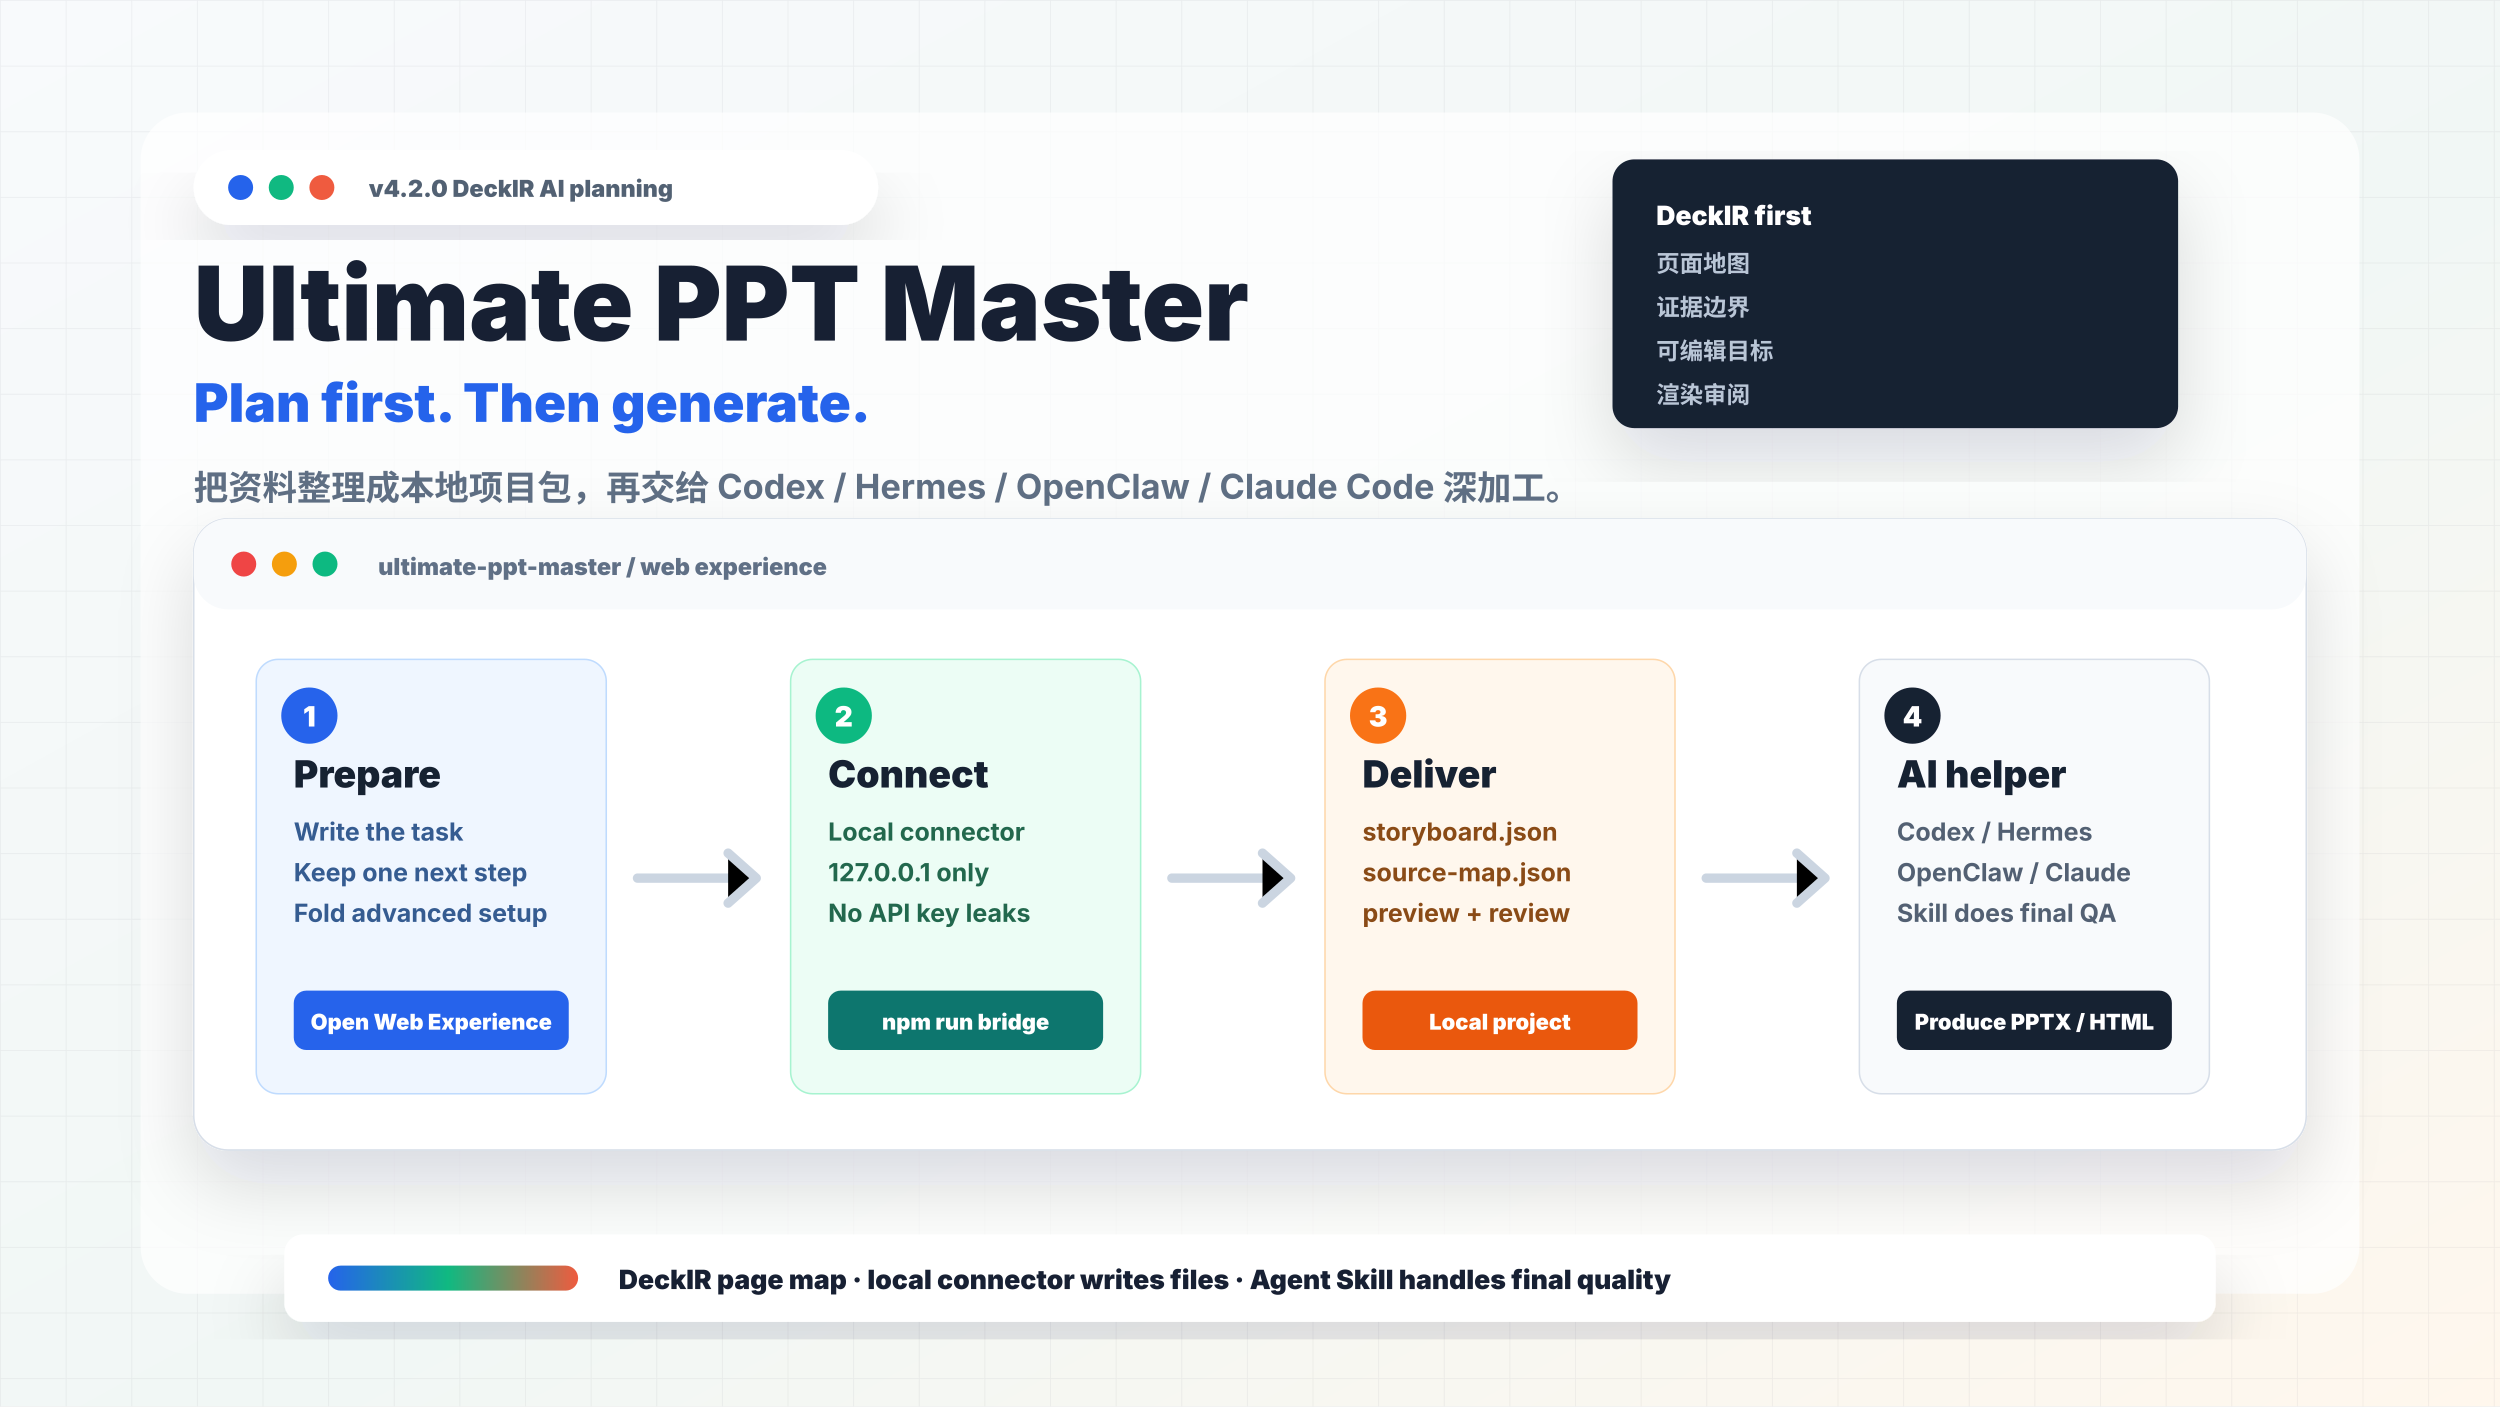
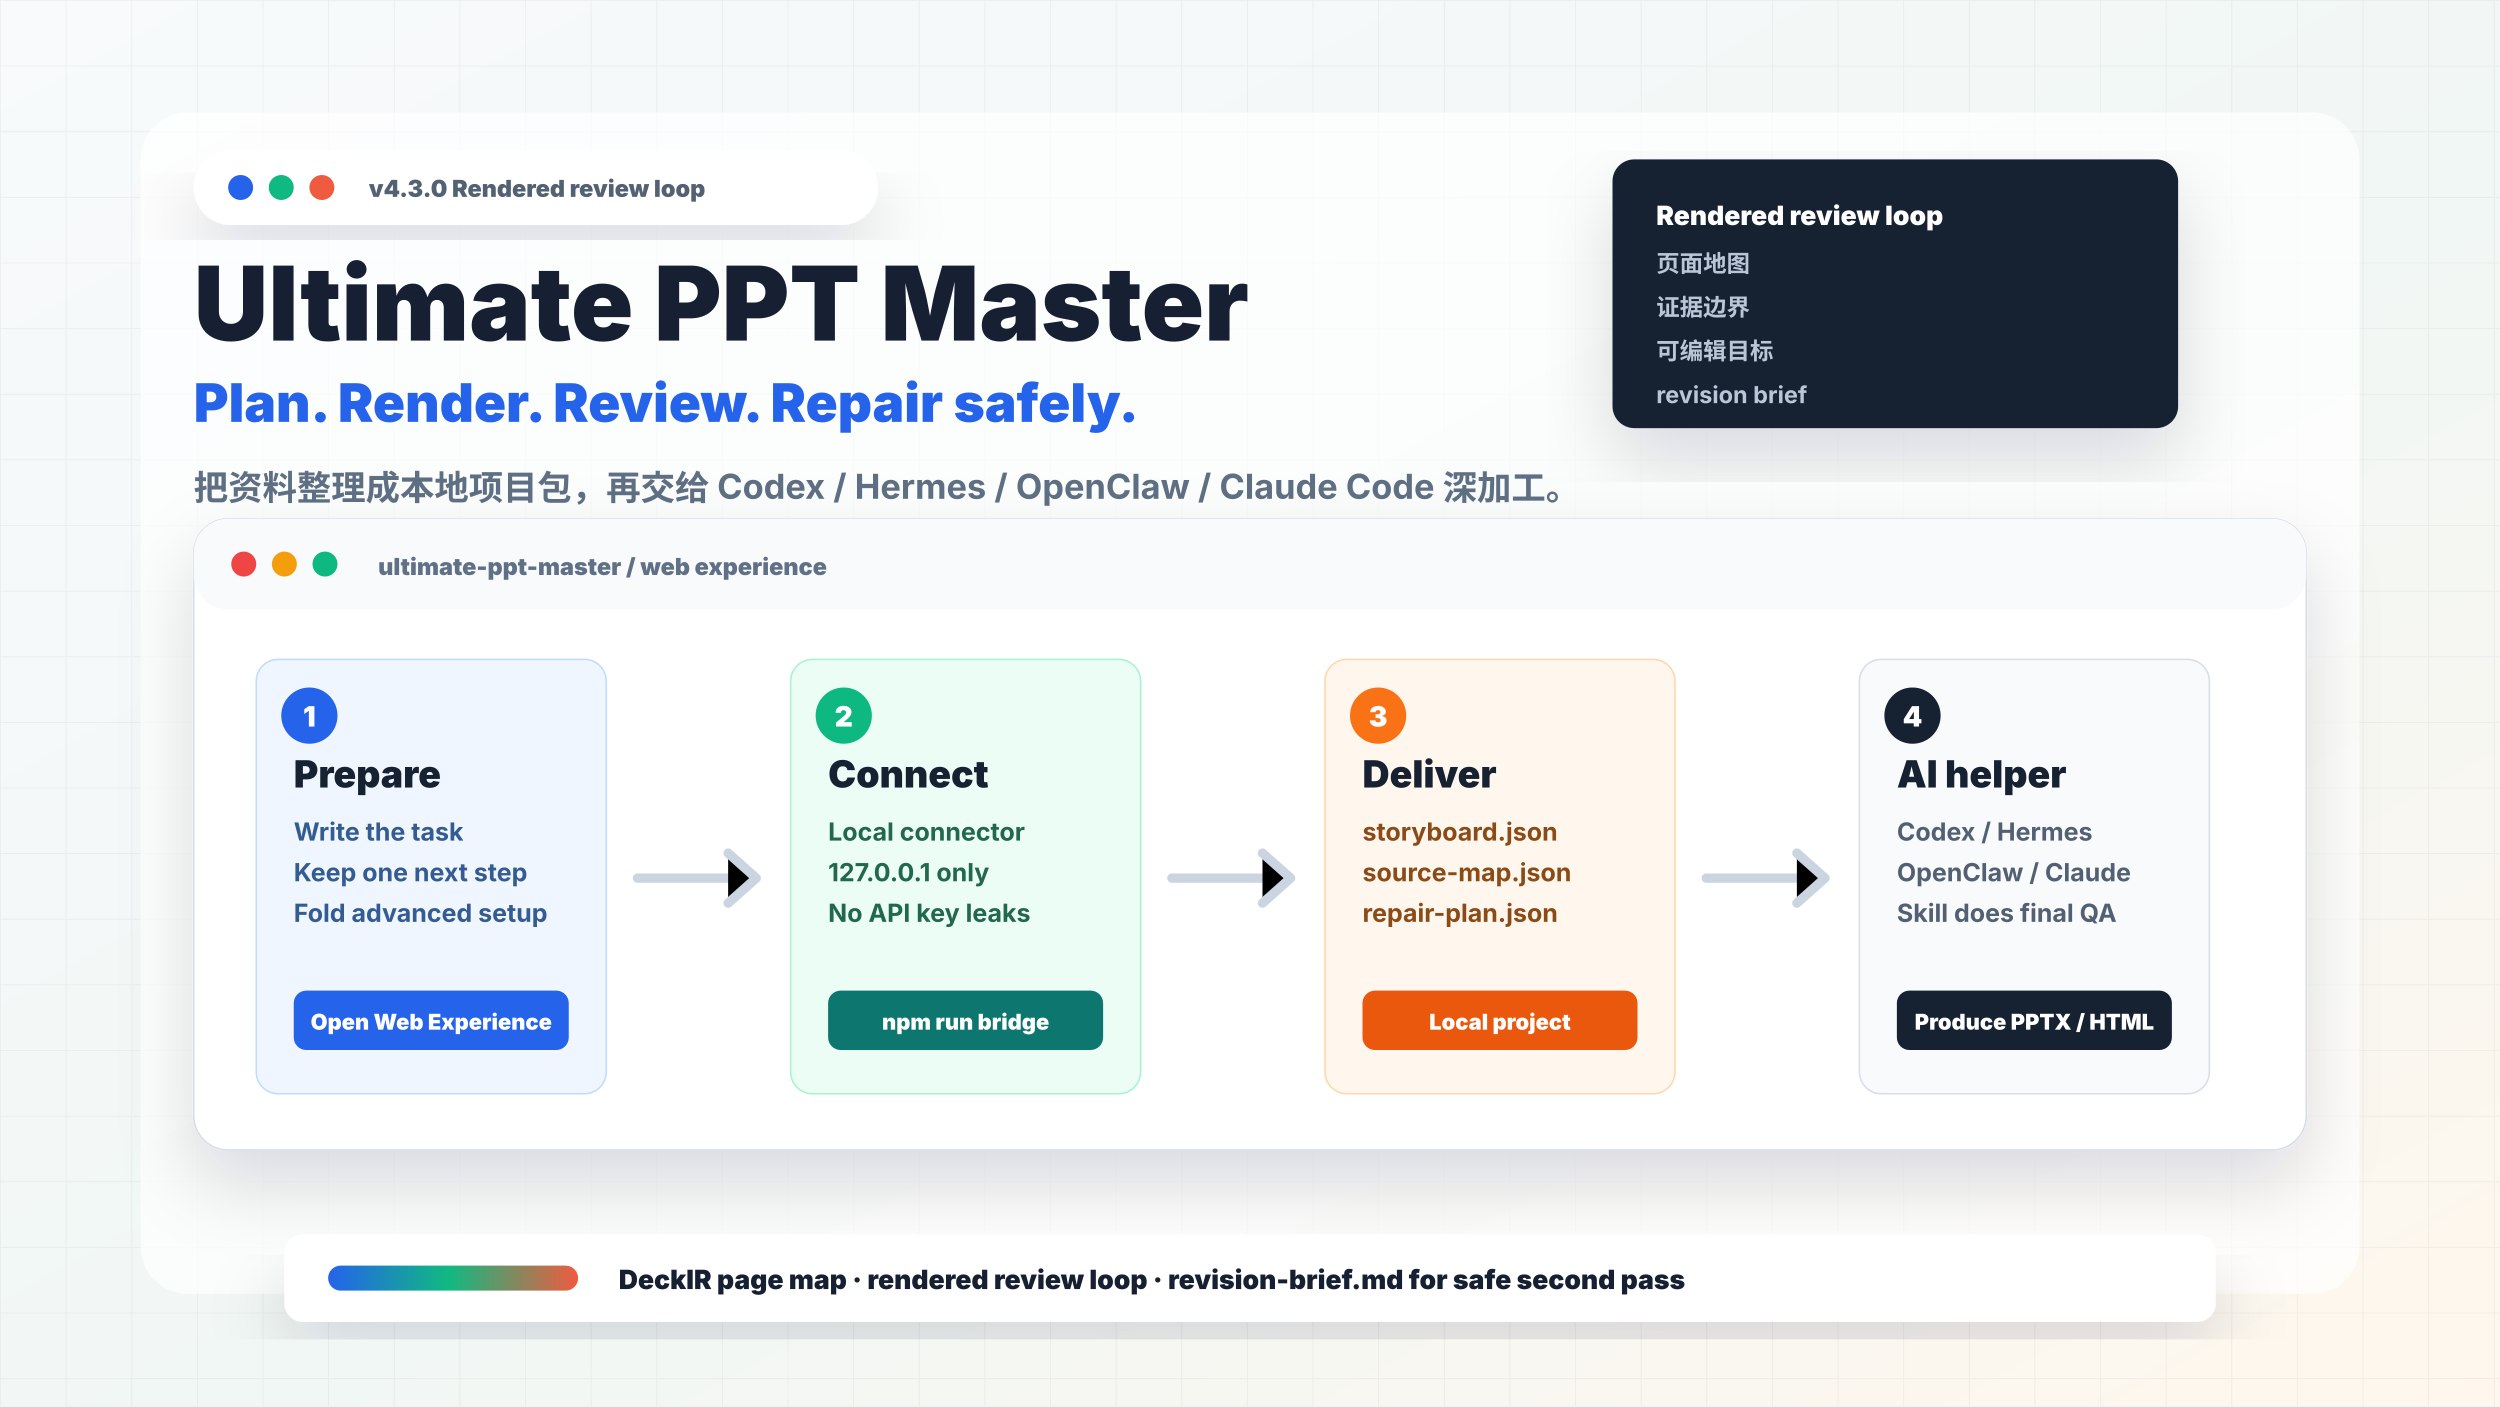
<svg xmlns="http://www.w3.org/2000/svg" viewBox="0 0 1600 900" role="img" aria-labelledby="title desc">
  <defs>
    <linearGradient id="bg" x1="0" y1="0" x2="1" y2="1">
      <stop offset="0" stop-color="#F8FAFC" />
      <stop offset="0.56" stop-color="#F1F7F5" />
      <stop offset="1" stop-color="#FFF7ED" />
    </linearGradient>
    <linearGradient id="brand" x1="0" y1="0" x2="1" y2="0">
      <stop offset="0" stop-color="#2563EB" />
      <stop offset="0.48" stop-color="#10B981" />
      <stop offset="1" stop-color="#EF5B3F" />
    </linearGradient>
    <filter id="softShadow" x="-12%" y="-16%" width="124%" height="136%" color-interpolation-filters="sRGB">
      <feDropShadow dx="0" dy="22" stdDeviation="24" flood-color="#172033" flood-opacity="0.14" />
    </filter>
    <pattern id="grid" width="42" height="42" patternUnits="userSpaceOnUse">
      <path d="M42 0H0V42" fill="none" stroke="#172033" stroke-opacity="0.055" />
    </pattern>
  </defs>
  <rect width="1600" height="900" fill="url(#bg)" />
  <rect width="1600" height="900" fill="url(#grid)" />
  <rect x="90" y="72" width="1420" height="756" rx="30" fill="#FFFFFF" opacity="0.72" />
  <g transform="translate(124 96)" font-family="Inter, Helvetica, Arial, PingFang SC, sans-serif">
    <rect width="438" height="48" rx="24" fill="#FFFFFF" filter="url(#softShadow)" />
    <circle cx="30" cy="24" r="8" fill="#2563EB" />
    <circle cx="56" cy="24" r="8" fill="#10B981" />
    <circle cx="82" cy="24" r="8" fill="#EF5B3F" />
-     <text x="112" y="30" fill="#526173" font-size="15" font-weight="850">v4.2.0 DeckIR AI planning</text>
+     <text x="112" y="30" fill="#526173" font-size="15" font-weight="850">v4.3.0 Rendered review loop</text>
    <text x="0" y="122" fill="#172033" font-size="66" font-weight="950">Ultimate PPT Master</text>
-     <text x="0" y="174" fill="#2563EB" font-size="34" font-weight="900">Plan first. Then generate.</text>
+     <text x="0" y="174" fill="#2563EB" font-size="34" font-weight="900">Plan. Render. Review. Repair safely.</text>
    <text x="0" y="224" fill="#5F6F84" font-size="22" font-weight="650">把资料整理成本地项目包，再交给 Codex / Hermes / OpenClaw / Claude Code 深加工。</text>
  </g>
  <g transform="translate(1032 102)" font-family="Inter, Helvetica, Arial, PingFang SC, sans-serif" filter="url(#softShadow)">
    <rect width="362" height="172" rx="14" fill="#172033" />
-     <text x="28" y="42" fill="#FFFFFF" font-size="17" font-weight="900">DeckIR first</text>
+     <text x="28" y="42" fill="#FFFFFF" font-size="17" font-weight="900">Rendered review loop</text>
    <text x="28" y="72" fill="#B9C6D6" font-size="15" font-weight="720">页面地图</text>
    <text x="28" y="100" fill="#B9C6D6" font-size="15" font-weight="720">证据边界</text>
    <text x="28" y="128" fill="#B9C6D6" font-size="15" font-weight="720">可编辑目标</text>
-     <text x="28" y="156" fill="#B9C6D6" font-size="15" font-weight="720">渲染审阅</text>
+     <text x="28" y="156" fill="#B9C6D6" font-size="15" font-weight="720">revision brief</text>
  </g>
  <g transform="translate(124 332)" font-family="Inter, Helvetica, Arial, PingFang SC, sans-serif" filter="url(#softShadow)">
    <rect width="1352" height="404" rx="22" fill="#FFFFFF" stroke="#D7DEE8" />
    <rect width="1352" height="58" rx="22" fill="#F8FAFC" />
    <circle cx="32" cy="29" r="8" fill="#EF4444" />
    <circle cx="58" cy="29" r="8" fill="#F59E0B" />
    <circle cx="84" cy="29" r="8" fill="#10B981" />
    <text x="118" y="36" fill="#607086" font-size="15" font-weight="850">ultimate-ppt-master / web experience</text>
    <g transform="translate(40 90)">
      <rect width="224" height="278" rx="14" fill="#EFF6FF" stroke="#BFDBFE" />
      <circle cx="34" cy="36" r="18" fill="#2563EB" />
      <text x="34" y="43" text-anchor="middle" fill="#FFFFFF" font-size="18" font-weight="900">1</text>
      <text x="24" y="82" fill="#172033" font-size="24" font-weight="920">Prepare</text>
      <text x="24" y="116" fill="#355B91" font-size="16" font-weight="720">Write the task</text>
      <text x="24" y="142" fill="#355B91" font-size="16" font-weight="720">Keep one next step</text>
      <text x="24" y="168" fill="#355B91" font-size="16" font-weight="720">Fold advanced setup</text>
      <rect x="24" y="212" width="176" height="38" rx="8" fill="#2563EB" />
      <text x="112" y="237" text-anchor="middle" fill="#FFFFFF" font-size="14" font-weight="900">Open Web Experience</text>
    </g>
    <path d="M284 230H352" stroke="#CBD5E1" stroke-width="6" stroke-linecap="round" />
    <path d="M342 214L360 230L342 246" stroke="#CBD5E1" stroke-width="6" stroke-linecap="round" stroke-linejoin="round" />
    <g transform="translate(382 90)">
      <rect width="224" height="278" rx="14" fill="#ECFDF5" stroke="#A7F3D0" />
      <circle cx="34" cy="36" r="18" fill="#10B981" />
      <text x="34" y="43" text-anchor="middle" fill="#FFFFFF" font-size="18" font-weight="900">2</text>
      <text x="24" y="82" fill="#172033" font-size="24" font-weight="920">Connect</text>
      <text x="24" y="116" fill="#23684E" font-size="16" font-weight="720">Local connector</text>
      <text x="24" y="142" fill="#23684E" font-size="16" font-weight="720">127.0.0.1 only</text>
      <text x="24" y="168" fill="#23684E" font-size="16" font-weight="720">No API key leaks</text>
      <rect x="24" y="212" width="176" height="38" rx="8" fill="#0F766E" />
      <text x="112" y="237" text-anchor="middle" fill="#FFFFFF" font-size="14" font-weight="900">npm run bridge</text>
    </g>
    <path d="M626 230H694" stroke="#CBD5E1" stroke-width="6" stroke-linecap="round" />
    <path d="M684 214L702 230L684 246" stroke="#CBD5E1" stroke-width="6" stroke-linecap="round" stroke-linejoin="round" />
    <g transform="translate(724 90)">
      <rect width="224" height="278" rx="14" fill="#FFF7ED" stroke="#FED7AA" />
      <circle cx="34" cy="36" r="18" fill="#F97316" />
      <text x="34" y="43" text-anchor="middle" fill="#FFFFFF" font-size="18" font-weight="900">3</text>
      <text x="24" y="82" fill="#172033" font-size="24" font-weight="920">Deliver</text>
      <text x="24" y="116" fill="#8A4B17" font-size="16" font-weight="720">storyboard.json</text>
      <text x="24" y="142" fill="#8A4B17" font-size="16" font-weight="720">source-map.json</text>
-       <text x="24" y="168" fill="#8A4B17" font-size="16" font-weight="720">preview + review</text>
+       <text x="24" y="168" fill="#8A4B17" font-size="16" font-weight="720">repair-plan.json</text>
      <rect x="24" y="212" width="176" height="38" rx="8" fill="#EA580C" />
      <text x="112" y="237" text-anchor="middle" fill="#FFFFFF" font-size="14" font-weight="900">Local project</text>
    </g>
    <path d="M968 230H1036" stroke="#CBD5E1" stroke-width="6" stroke-linecap="round" />
    <path d="M1026 214L1044 230L1026 246" stroke="#CBD5E1" stroke-width="6" stroke-linecap="round" stroke-linejoin="round" />
    <g transform="translate(1066 90)">
      <rect width="224" height="278" rx="14" fill="#F8FAFC" stroke="#D7DEE8" />
      <circle cx="34" cy="36" r="18" fill="#172033" />
      <text x="34" y="43" text-anchor="middle" fill="#FFFFFF" font-size="18" font-weight="900">4</text>
      <text x="24" y="82" fill="#172033" font-size="24" font-weight="920">AI helper</text>
      <text x="24" y="116" fill="#526173" font-size="16" font-weight="720">Codex / Hermes</text>
      <text x="24" y="142" fill="#526173" font-size="16" font-weight="720">OpenClaw / Claude</text>
      <text x="24" y="168" fill="#526173" font-size="16" font-weight="720">Skill does final QA</text>
      <rect x="24" y="212" width="176" height="38" rx="8" fill="#172033" />
      <text x="112" y="237" text-anchor="middle" fill="#FFFFFF" font-size="14" font-weight="900">Produce PPTX / HTML</text>
    </g>
  </g>
  <g transform="translate(182 790)" font-family="Inter, Helvetica, Arial, PingFang SC, sans-serif">
    <rect width="1236" height="56" rx="12" fill="#FFFFFF" filter="url(#softShadow)" />
    <rect x="28" y="20" width="160" height="16" rx="8" fill="url(#brand)" />
-     <text x="214" y="35" fill="#172033" font-size="17" font-weight="850">DeckIR page map · local connector writes files · Agent Skill handles final quality</text>
+     <text x="214" y="35" fill="#172033" font-size="17" font-weight="850">DeckIR page map · rendered review loop · revision-brief.md for safe second pass</text>
  </g>
</svg>
